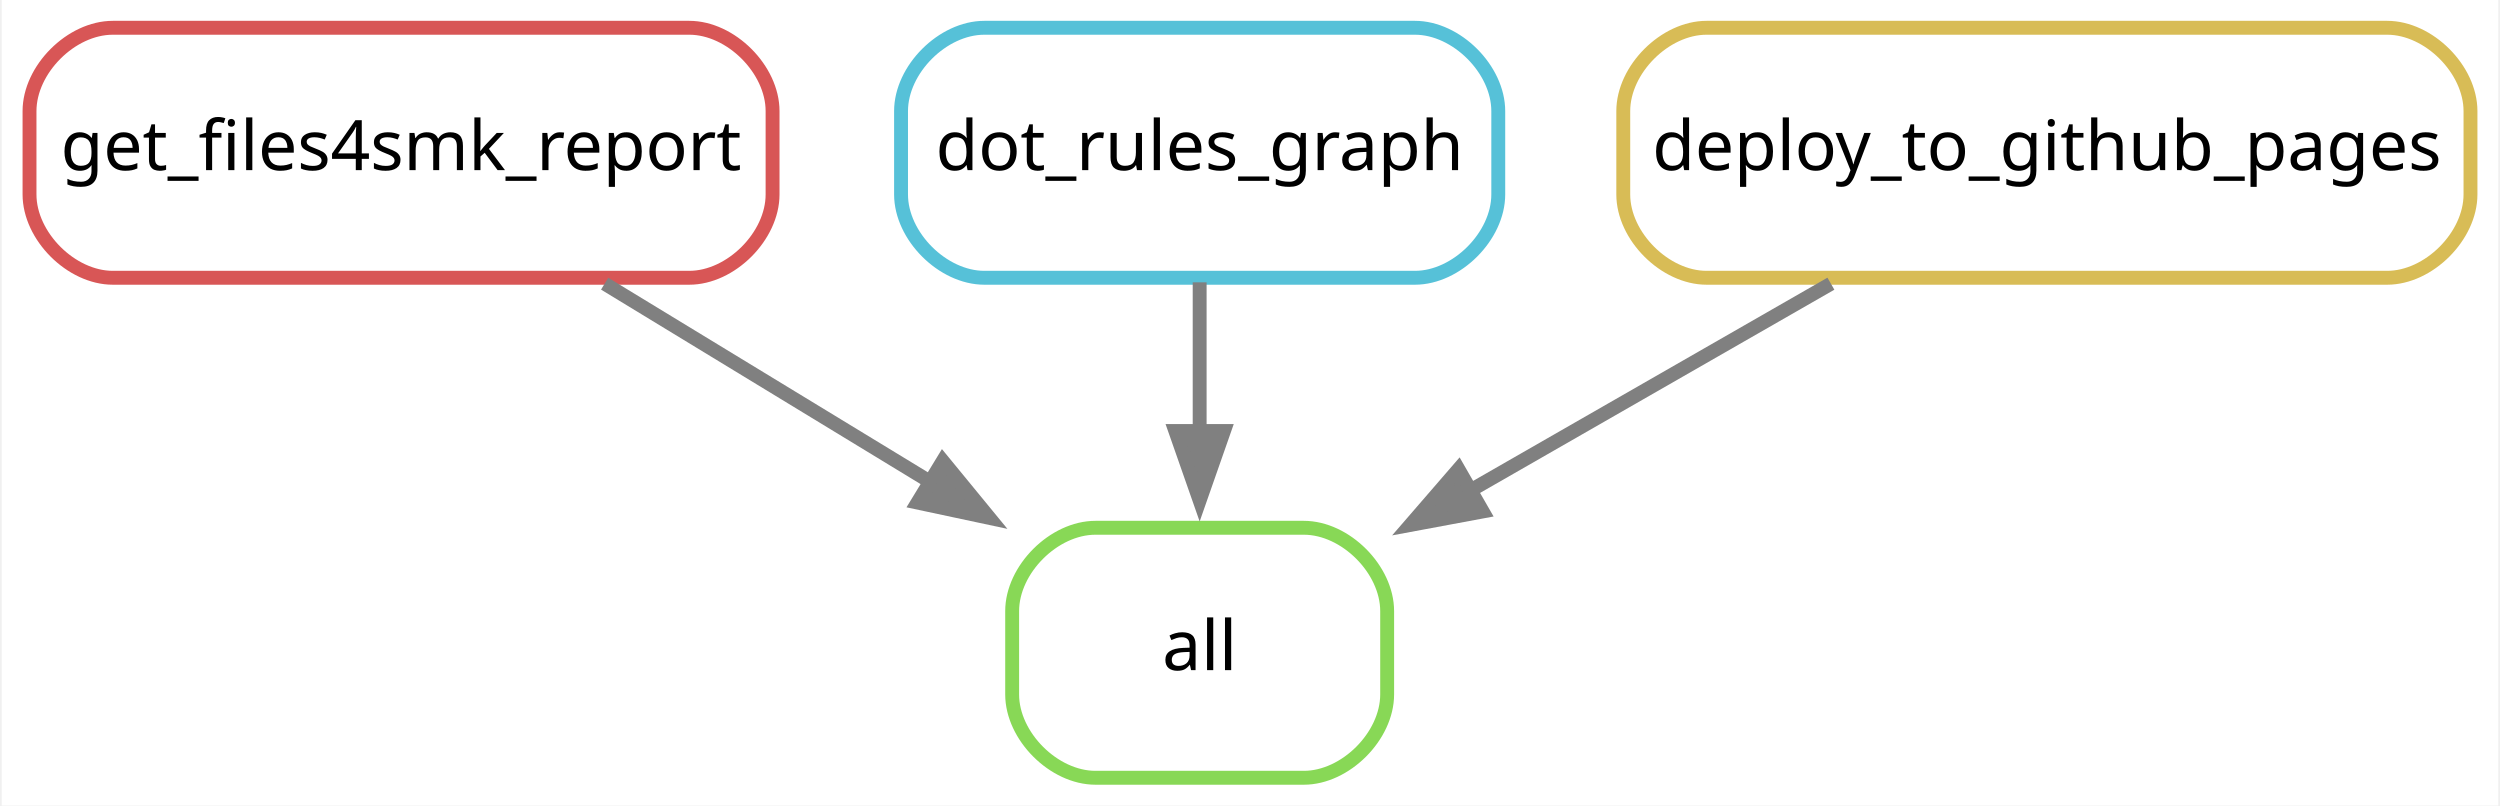
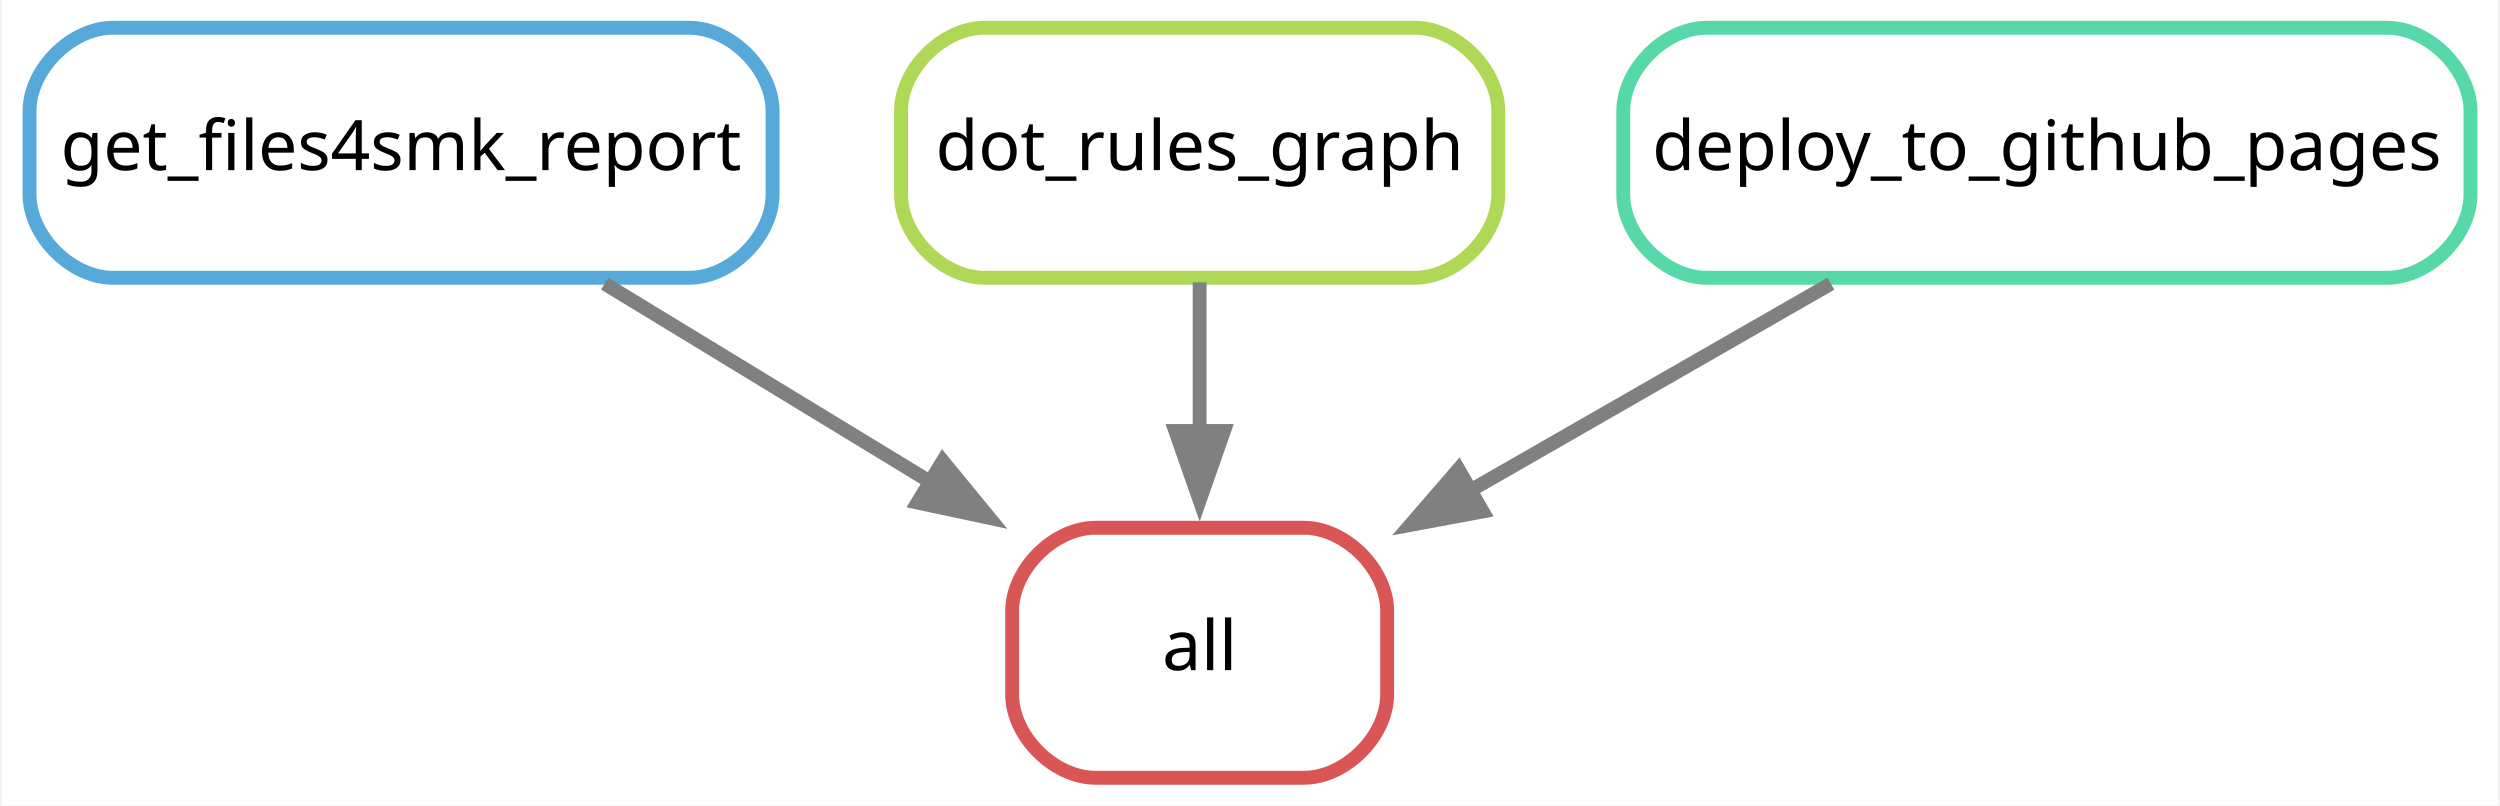
<svg xmlns="http://www.w3.org/2000/svg" width="360pt" height="116pt" viewBox="0.00 0.00 359.50 116.00">
  <g id="graph0" class="graph" transform="scale(1 1) rotate(0) translate(4 112)">
    <polygon fill="white" stroke="none" points="-4,4 -4,-112 355.5,-112 355.5,4 -4,4" />
    <g id="node1" class="node">
-       <path fill="none" stroke="#88d856" stroke-width="2" d="M183.5,-36C183.5,-36 153.5,-36 153.5,-36 147.5,-36 141.5,-30 141.5,-24 141.5,-24 141.5,-12 141.5,-12 141.5,-6 147.5,0 153.5,0 153.5,0 183.5,0 183.5,0 189.5,0 195.5,-6 195.5,-12 195.5,-12 195.5,-24 195.5,-24 195.5,-30 189.5,-36 183.5,-36" />
+       <path fill="none" stroke="#d85656" stroke-width="2" d="M183.5,-36C183.5,-36 153.5,-36 153.5,-36 147.5,-36 141.5,-30 141.5,-24 141.5,-24 141.5,-12 141.5,-12 141.5,-6 147.5,0 153.5,0 153.5,0 183.5,0 183.5,0 189.5,0 195.5,-6 195.5,-12 195.5,-12 195.5,-24 195.5,-24 195.5,-30 189.5,-36 183.5,-36" />
      <text text-anchor="middle" x="168.5" y="-15.5" font-family="sans" font-size="10.00">all</text>
    </g>
    <g id="node2" class="node">
-       <path fill="none" stroke="#d85656" stroke-width="2" d="M95,-108C95,-108 12,-108 12,-108 6,-108 0,-102 0,-96 0,-96 0,-84 0,-84 0,-78 6,-72 12,-72 12,-72 95,-72 95,-72 101,-72 107,-78 107,-84 107,-84 107,-96 107,-96 107,-102 101,-108 95,-108" />
+       <path fill="none" stroke="#56a9d8" stroke-width="2" d="M95,-108C95,-108 12,-108 12,-108 6,-108 0,-102 0,-96 0,-96 0,-84 0,-84 0,-78 6,-72 12,-72 12,-72 95,-72 95,-72 101,-72 107,-78 107,-84 107,-84 107,-96 107,-96 107,-102 101,-108 95,-108" />
      <text text-anchor="middle" x="53.5" y="-87.5" font-family="sans" font-size="10.00">get_files4smk_report</text>
    </g>
-     <g id="edge2" class="edge">
+     <g id="edge1" class="edge">
      <path fill="none" stroke="grey" stroke-width="2" d="M82.82,-71.15C97.17,-62.42 114.63,-51.79 130.04,-42.41" />
      <polygon fill="grey" stroke="grey" stroke-width="2" points="131.51,-45.61 138.23,-37.42 127.87,-39.63 131.51,-45.61" />
    </g>
    <g id="node3" class="node">
-       <path fill="none" stroke="#56c1d8" stroke-width="2" d="M199.5,-108C199.5,-108 137.5,-108 137.5,-108 131.5,-108 125.5,-102 125.5,-96 125.5,-96 125.5,-84 125.5,-84 125.5,-78 131.5,-72 137.5,-72 137.5,-72 199.5,-72 199.5,-72 205.5,-72 211.5,-78 211.5,-84 211.5,-84 211.5,-96 211.5,-96 211.5,-102 205.5,-108 199.5,-108" />
+       <path fill="none" stroke="#afd856" stroke-width="2" d="M199.5,-108C199.5,-108 137.5,-108 137.5,-108 131.5,-108 125.5,-102 125.5,-96 125.5,-96 125.5,-84 125.5,-84 125.5,-78 131.5,-72 137.5,-72 137.5,-72 199.5,-72 199.5,-72 205.5,-72 211.5,-78 211.5,-84 211.5,-84 211.5,-96 211.5,-96 211.5,-102 205.5,-108 199.5,-108" />
      <text text-anchor="middle" x="168.5" y="-87.5" font-family="sans" font-size="10.00">dot_rules_graph</text>
    </g>
-     <g id="edge1" class="edge">
+     <g id="edge3" class="edge">
      <path fill="none" stroke="grey" stroke-width="2" d="M168.5,-71.34C168.5,-64.75 168.5,-57.08 168.5,-49.67" />
      <polygon fill="grey" stroke="grey" stroke-width="2" points="172,-49.93 168.5,-39.93 165,-49.93 172,-49.93" />
    </g>
    <g id="node4" class="node">
-       <path fill="none" stroke="#d8bc56" stroke-width="2" d="M339.5,-108C339.5,-108 241.5,-108 241.5,-108 235.5,-108 229.5,-102 229.5,-96 229.5,-96 229.5,-84 229.5,-84 229.5,-78 235.5,-72 241.5,-72 241.5,-72 339.5,-72 339.5,-72 345.5,-72 351.5,-78 351.5,-84 351.5,-84 351.5,-96 351.5,-96 351.5,-102 345.5,-108 339.5,-108" />
+       <path fill="none" stroke="#56d8a9" stroke-width="2" d="M339.5,-108C339.5,-108 241.5,-108 241.5,-108 235.5,-108 229.5,-102 229.5,-96 229.5,-96 229.5,-84 229.5,-84 229.5,-78 235.5,-72 241.5,-72 241.5,-72 339.5,-72 339.5,-72 345.5,-72 351.5,-78 351.5,-84 351.5,-84 351.5,-96 351.5,-96 351.5,-102 345.5,-108 339.5,-108" />
      <text text-anchor="middle" x="290.5" y="-87.5" font-family="sans" font-size="10.00">deploy_to_github_pages</text>
    </g>
-     <g id="edge3" class="edge">
+     <g id="edge2" class="edge">
      <path fill="none" stroke="grey" stroke-width="2" d="M259.4,-71.15C243.57,-62.07 224.17,-50.94 207.36,-41.3" />
      <polygon fill="grey" stroke="grey" stroke-width="2" points="209.26,-38.35 198.84,-36.41 205.77,-44.42 209.26,-38.35" />
    </g>
  </g>
</svg>
